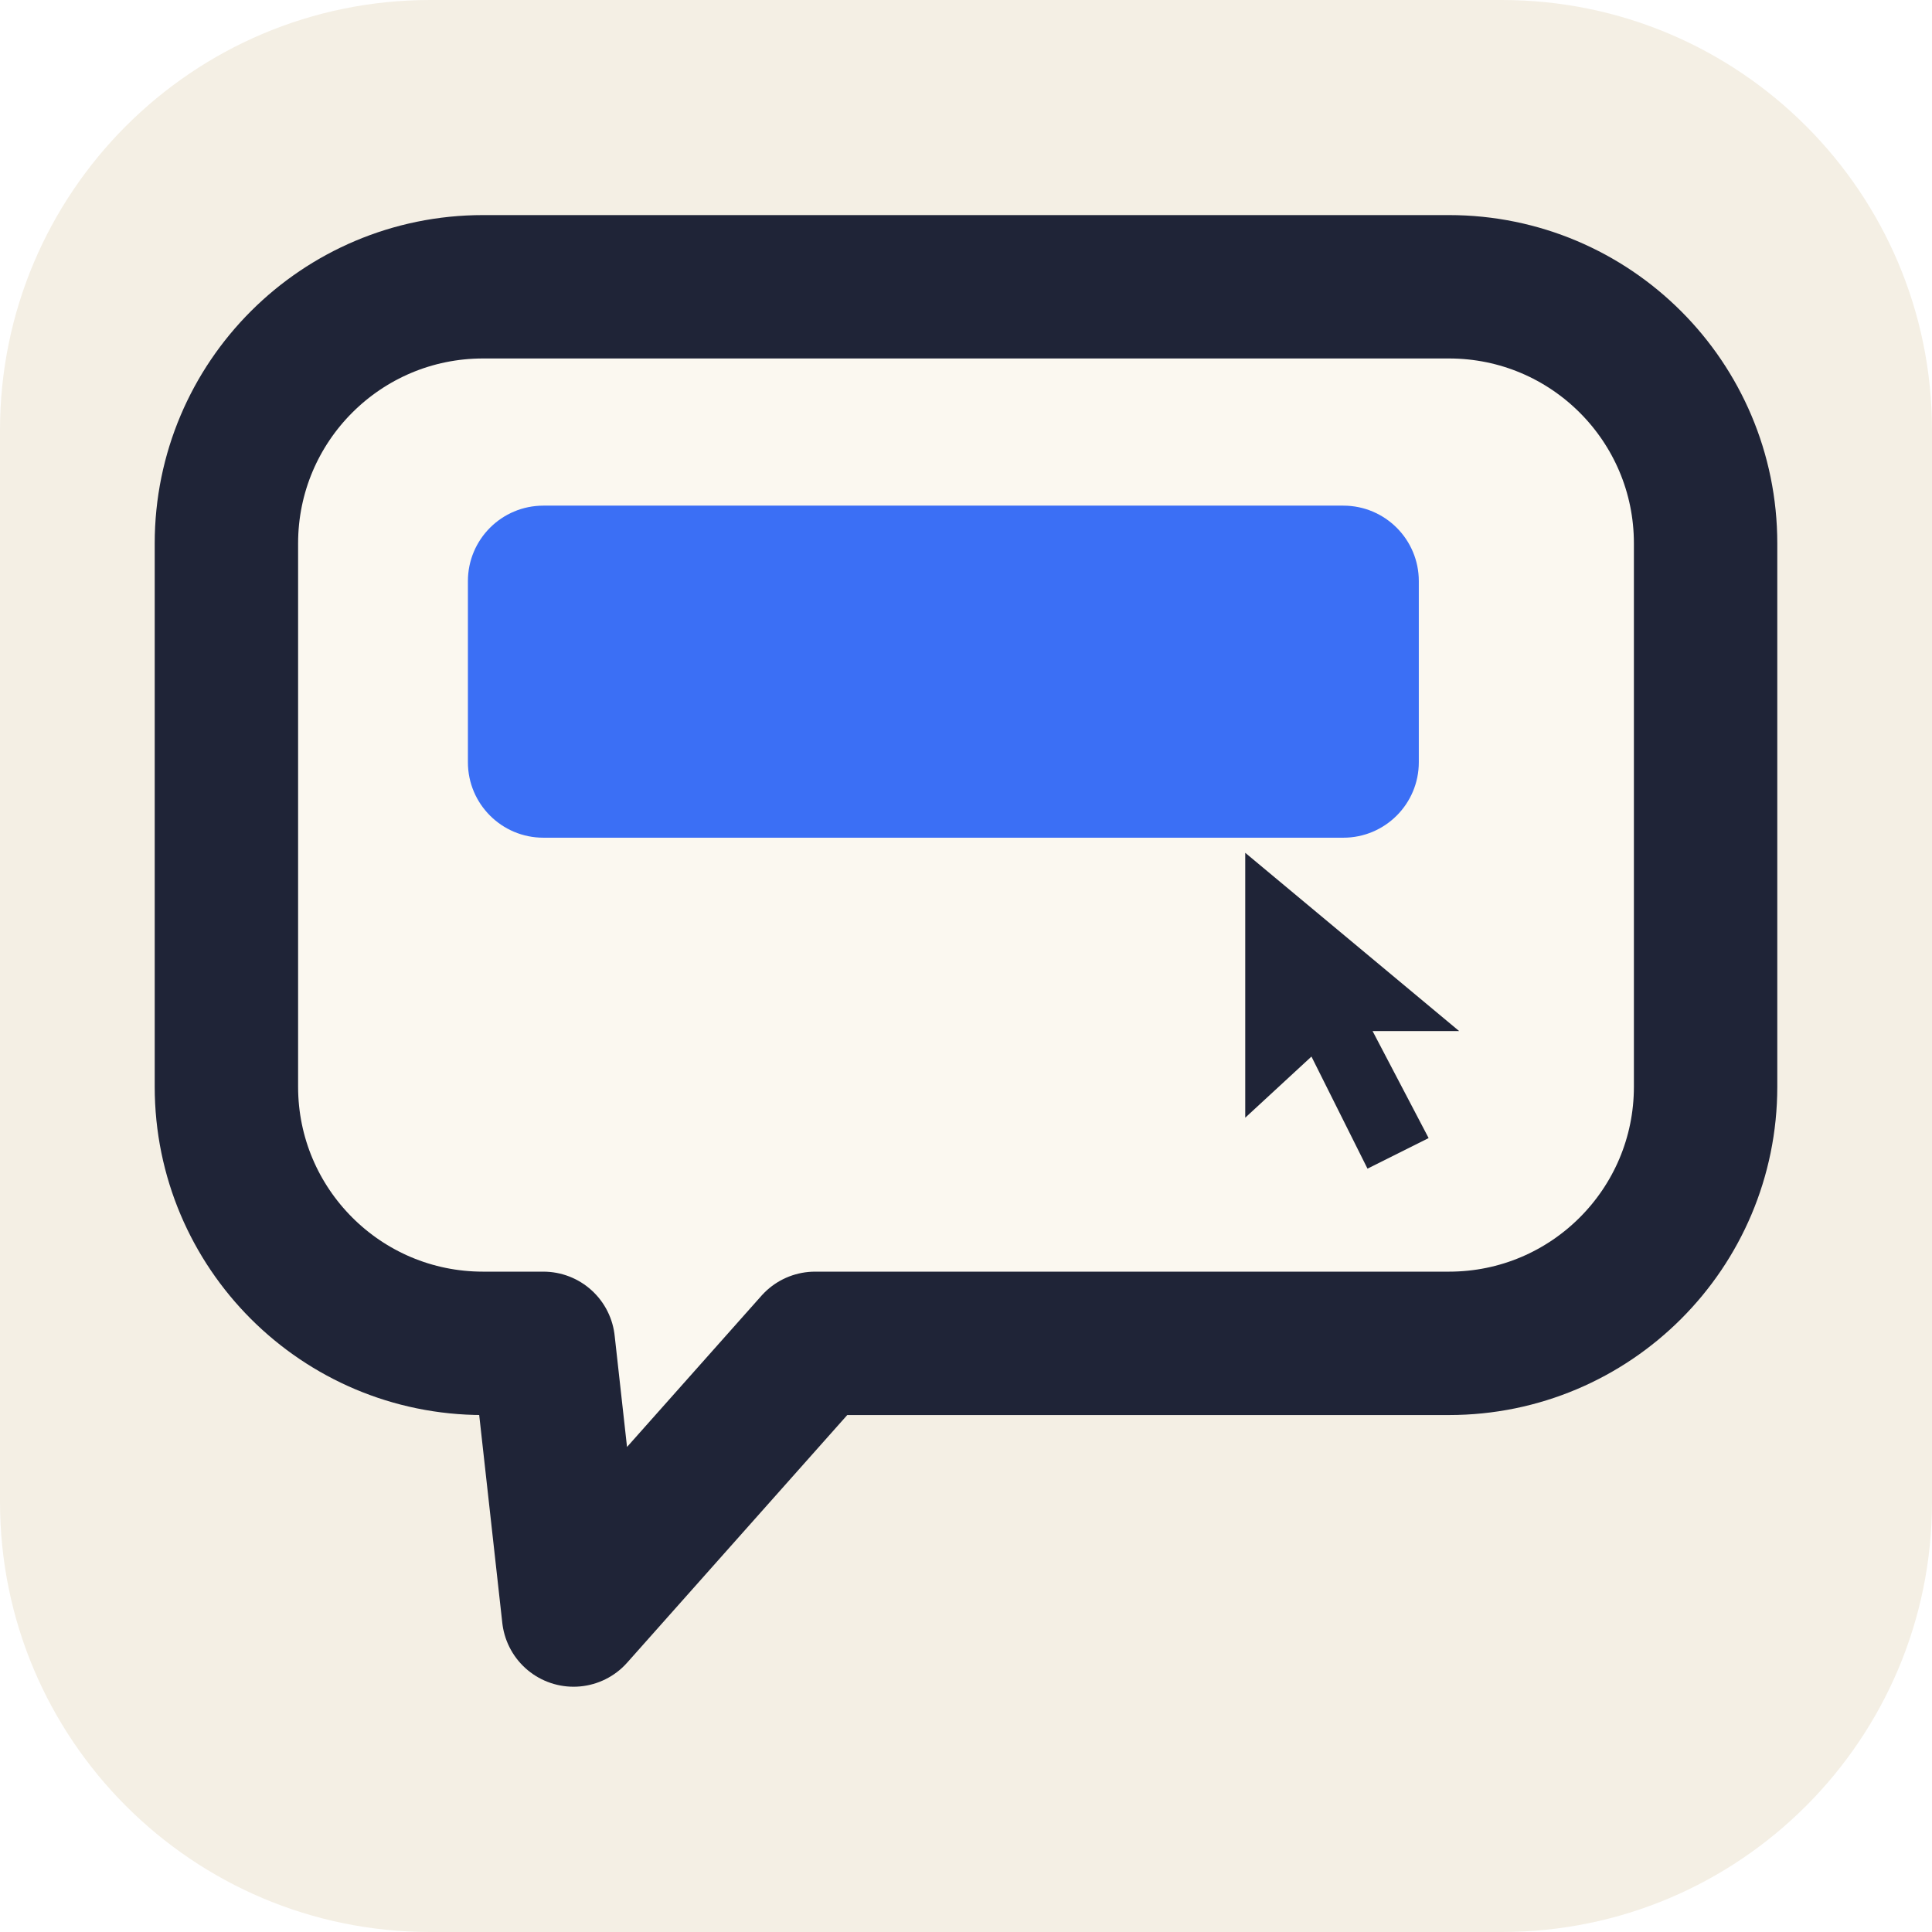
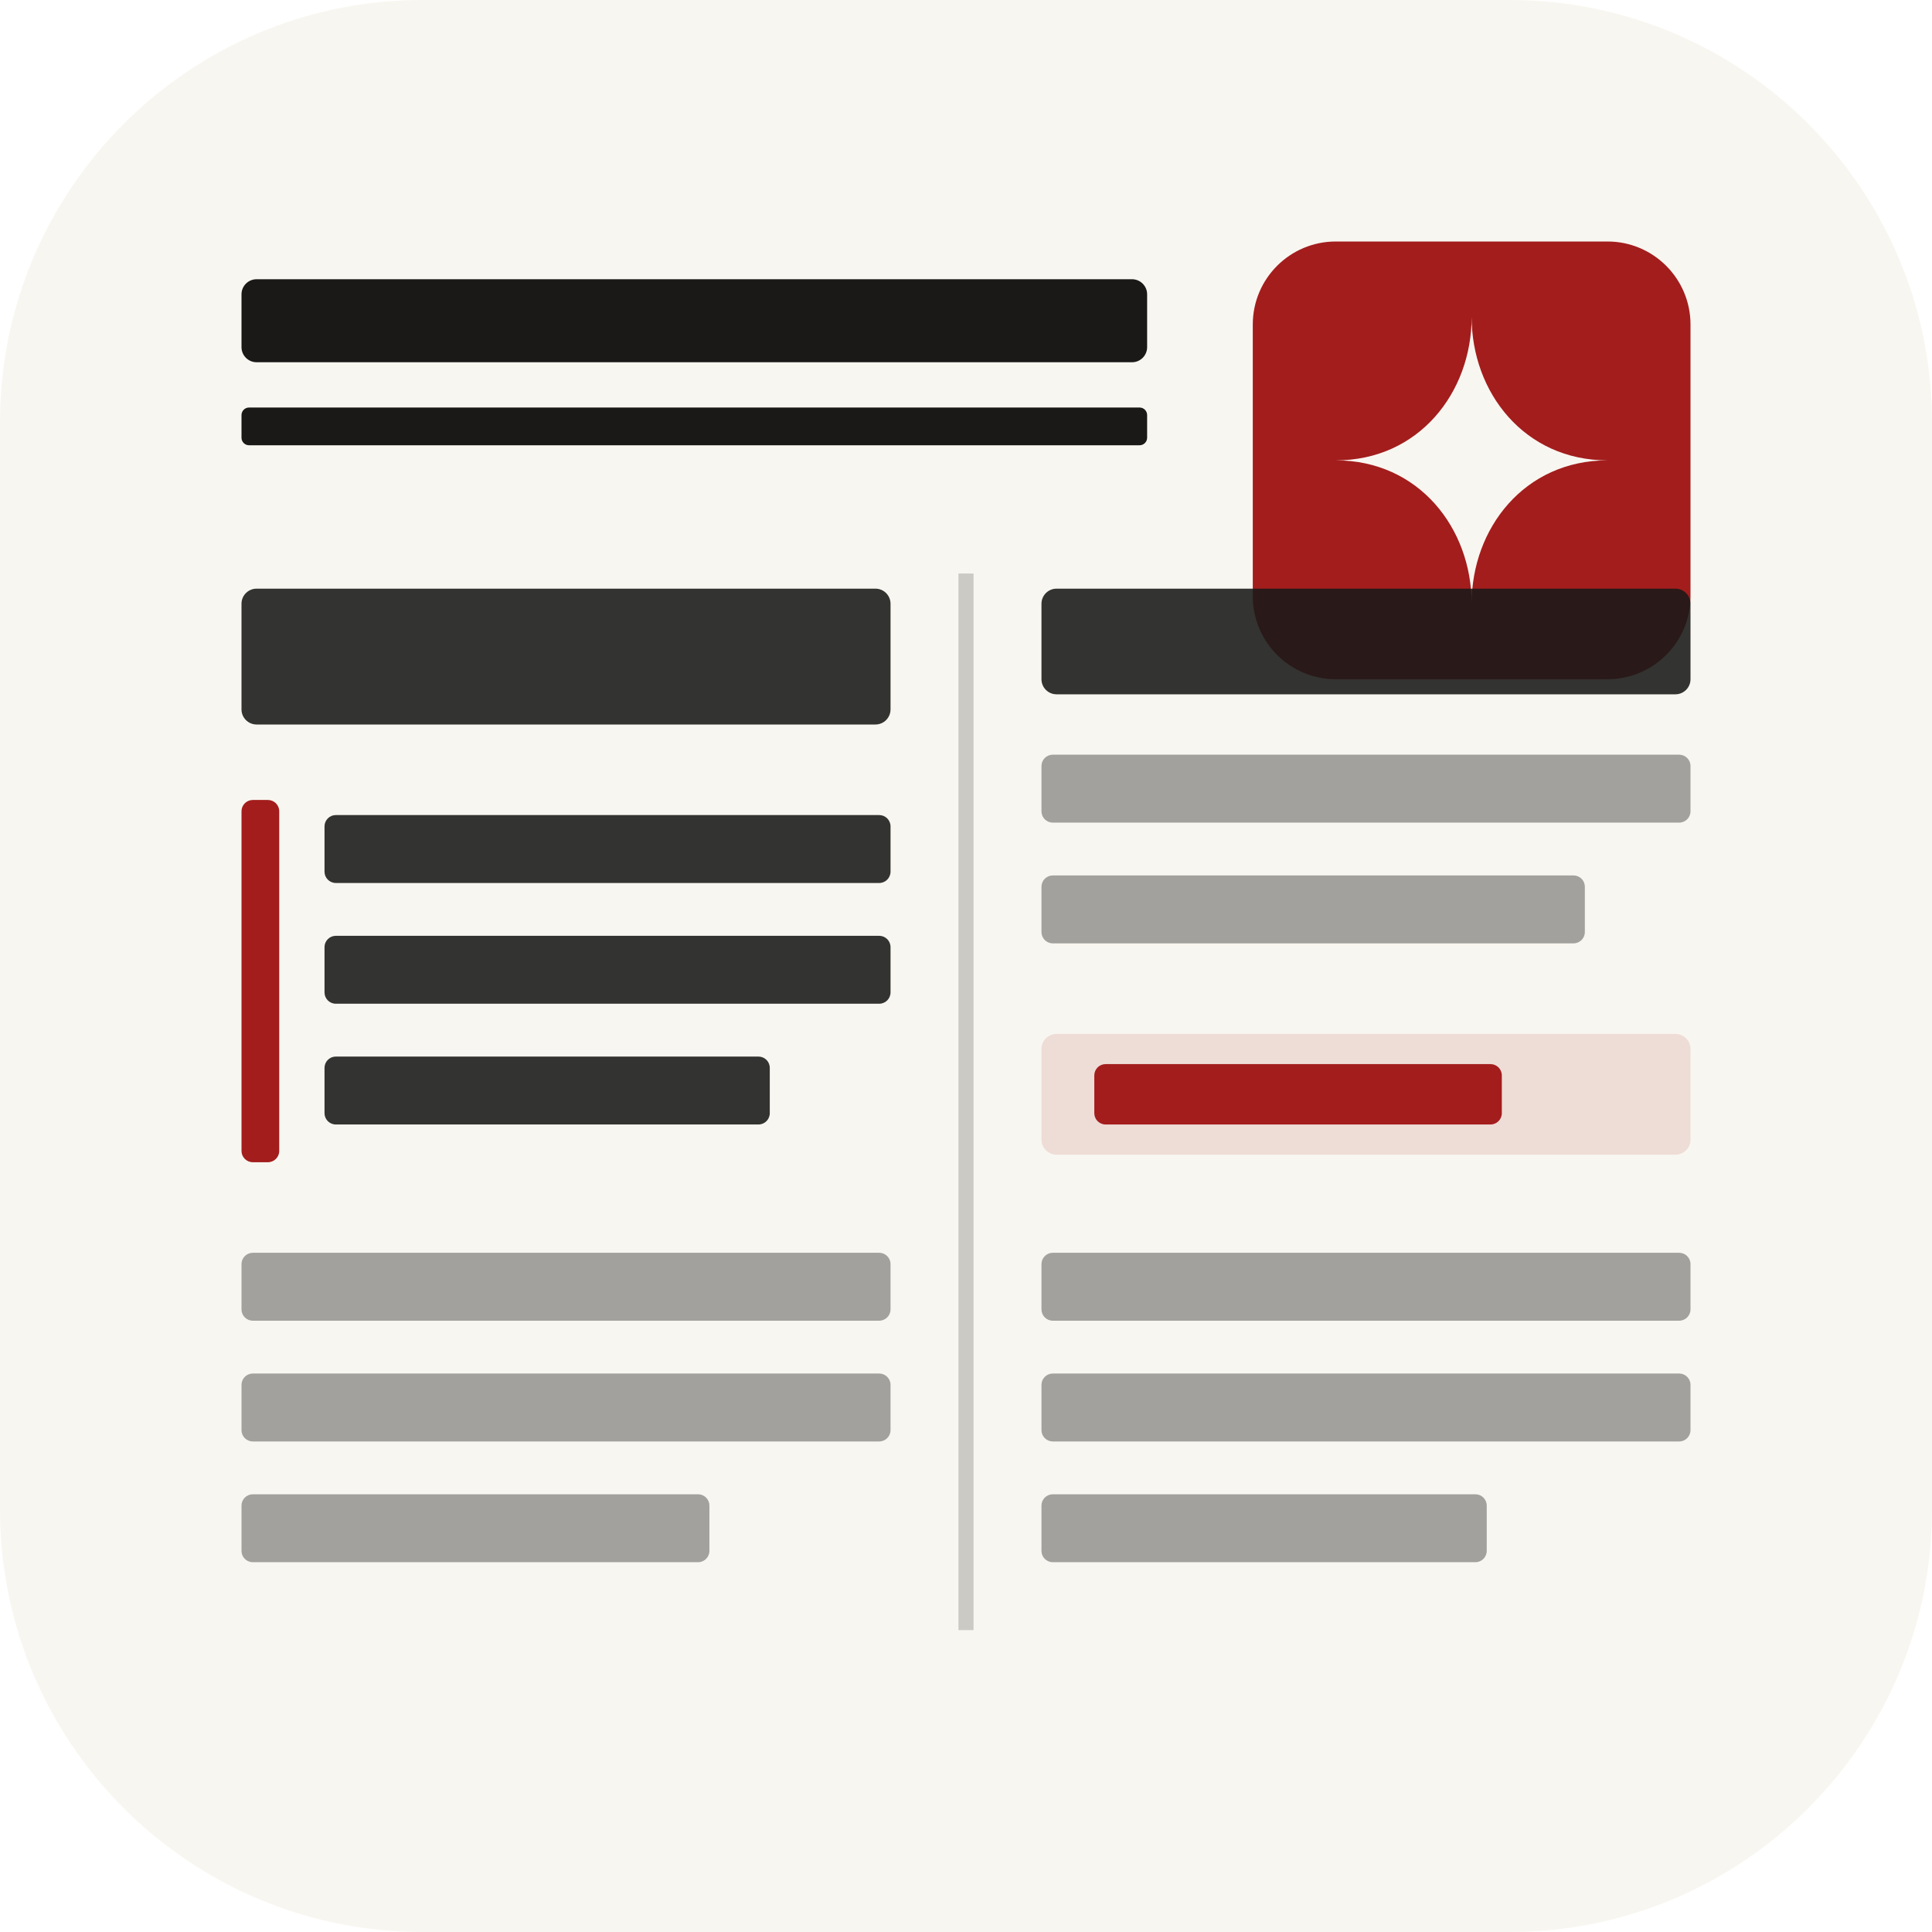
<svg xmlns="http://www.w3.org/2000/svg" viewBox="0 0 512 512" width="512" height="512">
-   <style>@media (prefers-color-scheme: dark){.plate{fill:#151924}.bubble{fill:#202739;stroke:#F0EAE1}.faint{fill:#F0EAE1;stroke:#F0EAE1}.accent{fill:#5B87FF}.onaccent{fill:#10141F}.pt-fill{fill:#F0EAE1}.pt-stroke{stroke:#F0EAE1}}</style>
-   <rect class="plate" width="512" height="512" rx="114" fill="#F4EFE4" />
-   <path class="bubble" d="M128 76H384A68 68 0 0 1 452 144V288A68 68 0 0 1 384 356H216L152 428L144 356H128A68 68 0 0 1 60 288V144A68 68 0 0 1 128 76Z" fill="#FBF8F0" stroke="#1F2437" stroke-width="38" stroke-linejoin="round" />
-   <rect class="accent" x="124" y="134" width="252" height="88" rx="20" fill="#3B6FF5" />
-   <g transform="translate(330 226) scale(2.7)">
-     <path class="faint" d="M0 0L0 26L6.5 20L12 31L18 28L12.5 17.5L21 17.5Z" fill="#1F2437" />
+   <style>
+     .plate { fill: #F8F6F0; }
+     .ink { fill: #1A1918; }
+     .ink-sub { fill: #1A1918; fill-opacity: 0.38; }
+     .ink-head { fill: #1A1918; fill-opacity: 0.88; }
+     .rule { stroke: #1A1918; stroke-opacity: 0.20; }
+     .crimson { fill: #A31D1D; }
+     .on-crimson { fill: #F8F6F0; }
+ 
+     @media (prefers-color-scheme: dark) {
+       .plate { fill: #16181D; }
+       .ink { fill: #ECE8DF; }
+       .ink-sub { fill: #ECE8DF; fill-opacity: 0.38; }
+       .ink-head { fill: #ECE8DF; fill-opacity: 0.88; }
+       .rule { stroke: #ECE8DF; stroke-opacity: 0.22; }
+       .crimson { fill: #C52828; }
+       .on-crimson { fill: #16181D; }
+     }
+   </style>
+   <rect class="plate" width="512" height="512" rx="112" />
+   <rect class="ink" x="64" y="74" width="240" height="22" rx="4" />
+   <rect class="ink" x="64" y="108" width="240" height="10" rx="2" />
+   <g transform="translate(332, 64)">
+     <rect class="crimson" width="116" height="116" rx="22" />
+     <path class="on-crimson" d="M58 20 C58 40 44 58 22 58 C44 58 58 76 58 96 C58 76 72 58 94 58 C72 58 58 40 58 20 Z" />
  </g>
+   <line class="rule" x1="256" y1="152" x2="256" y2="432" stroke-width="4" />
+   <rect class="ink-head" x="64" y="156" width="172" height="36" rx="4" />
+   <rect class="crimson" x="64" y="212" width="10" height="96" rx="3" />
+   <rect class="ink-head" x="86" y="216" width="150" height="18" rx="3" />
+   <rect class="ink-head" x="86" y="248" width="150" height="18" rx="3" />
+   <rect class="ink-head" x="86" y="280" width="118" height="18" rx="3" />
+   <rect class="ink-sub" x="64" y="332" width="172" height="18" rx="3" />
+   <rect class="ink-sub" x="64" y="364" width="172" height="18" rx="3" />
+   <rect class="ink-sub" x="64" y="396" width="124" height="18" rx="3" />
+   <rect class="ink-head" x="276" y="156" width="172" height="28" rx="4" />
+   <rect class="ink-sub" x="276" y="200" width="172" height="18" rx="3" />
+   <rect class="ink-sub" x="276" y="232" width="144" height="18" rx="3" />
+   <rect class="crimson" x="276" y="274" width="172" height="32" rx="4" fill-opacity="0.12" />
+   <rect class="crimson" x="290" y="282" width="108" height="16" rx="3" />
+   <rect class="ink-sub" x="276" y="332" width="172" height="18" rx="3" />
+   <rect class="ink-sub" x="276" y="364" width="172" height="18" rx="3" />
+   <rect class="ink-sub" x="276" y="396" width="118" height="18" rx="3" />
</svg>
